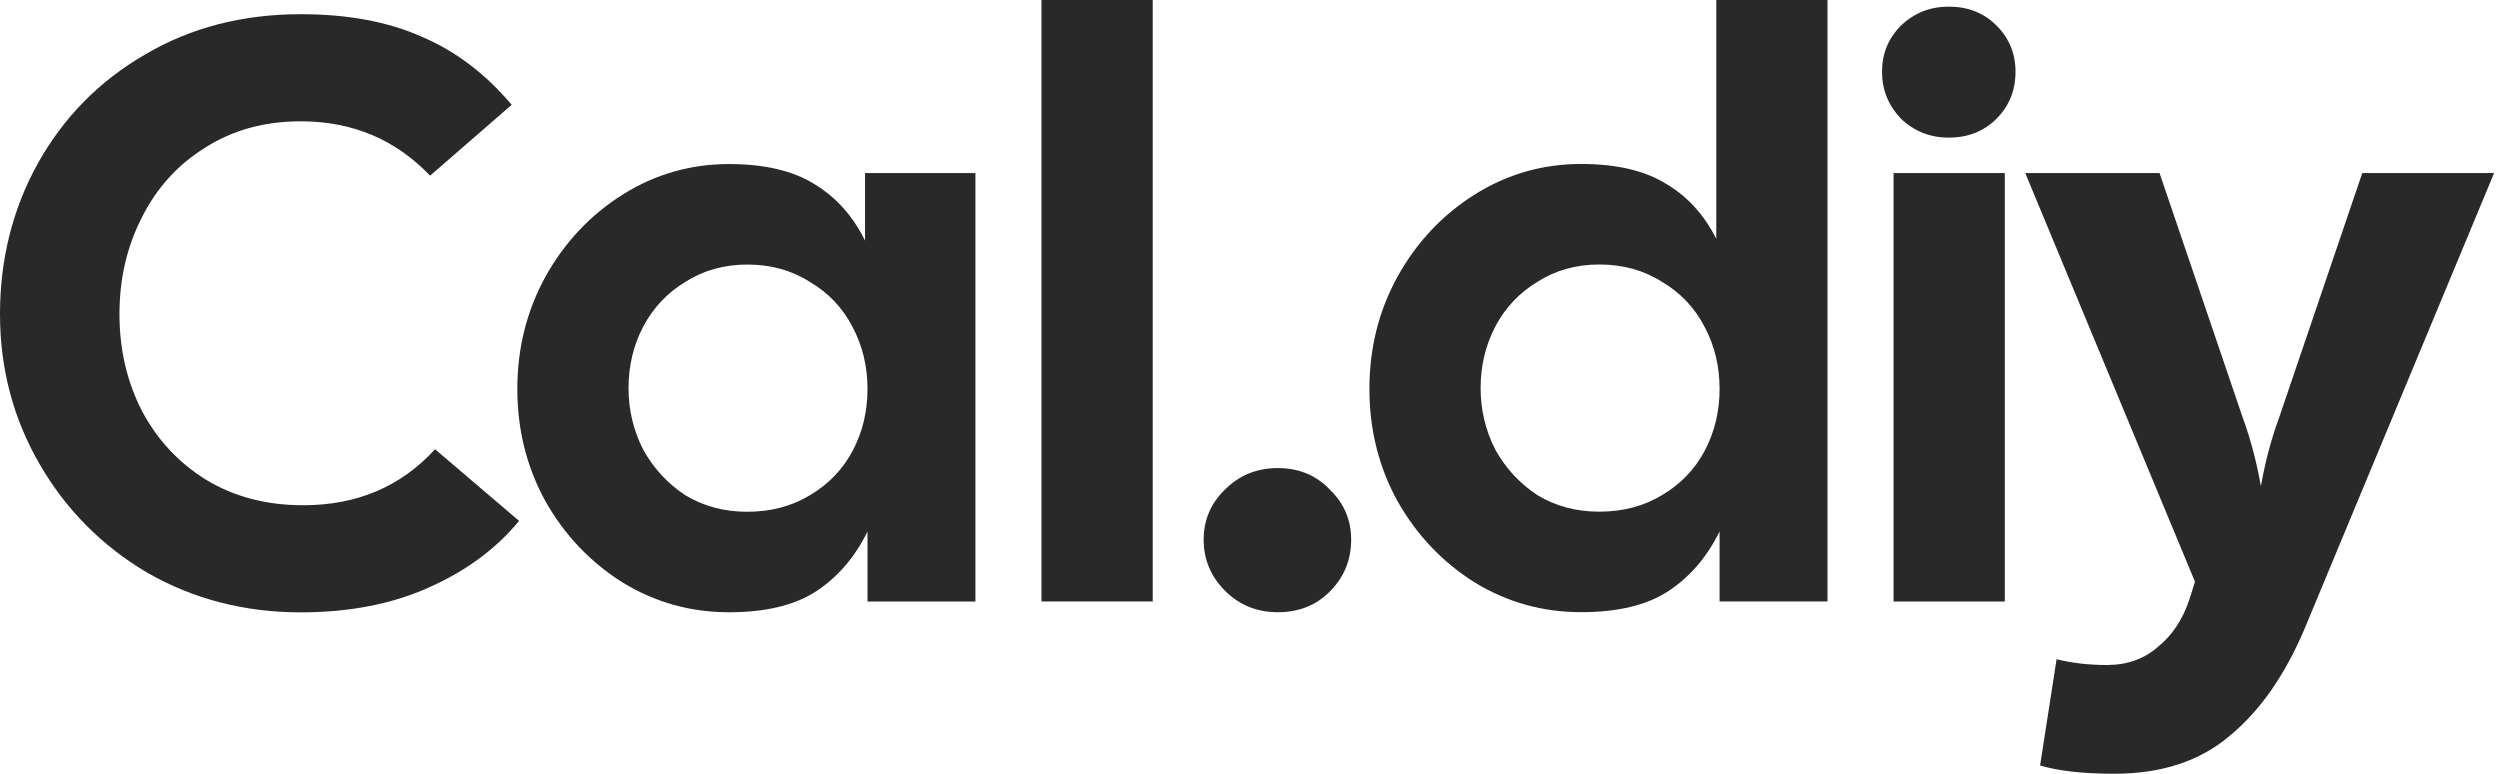
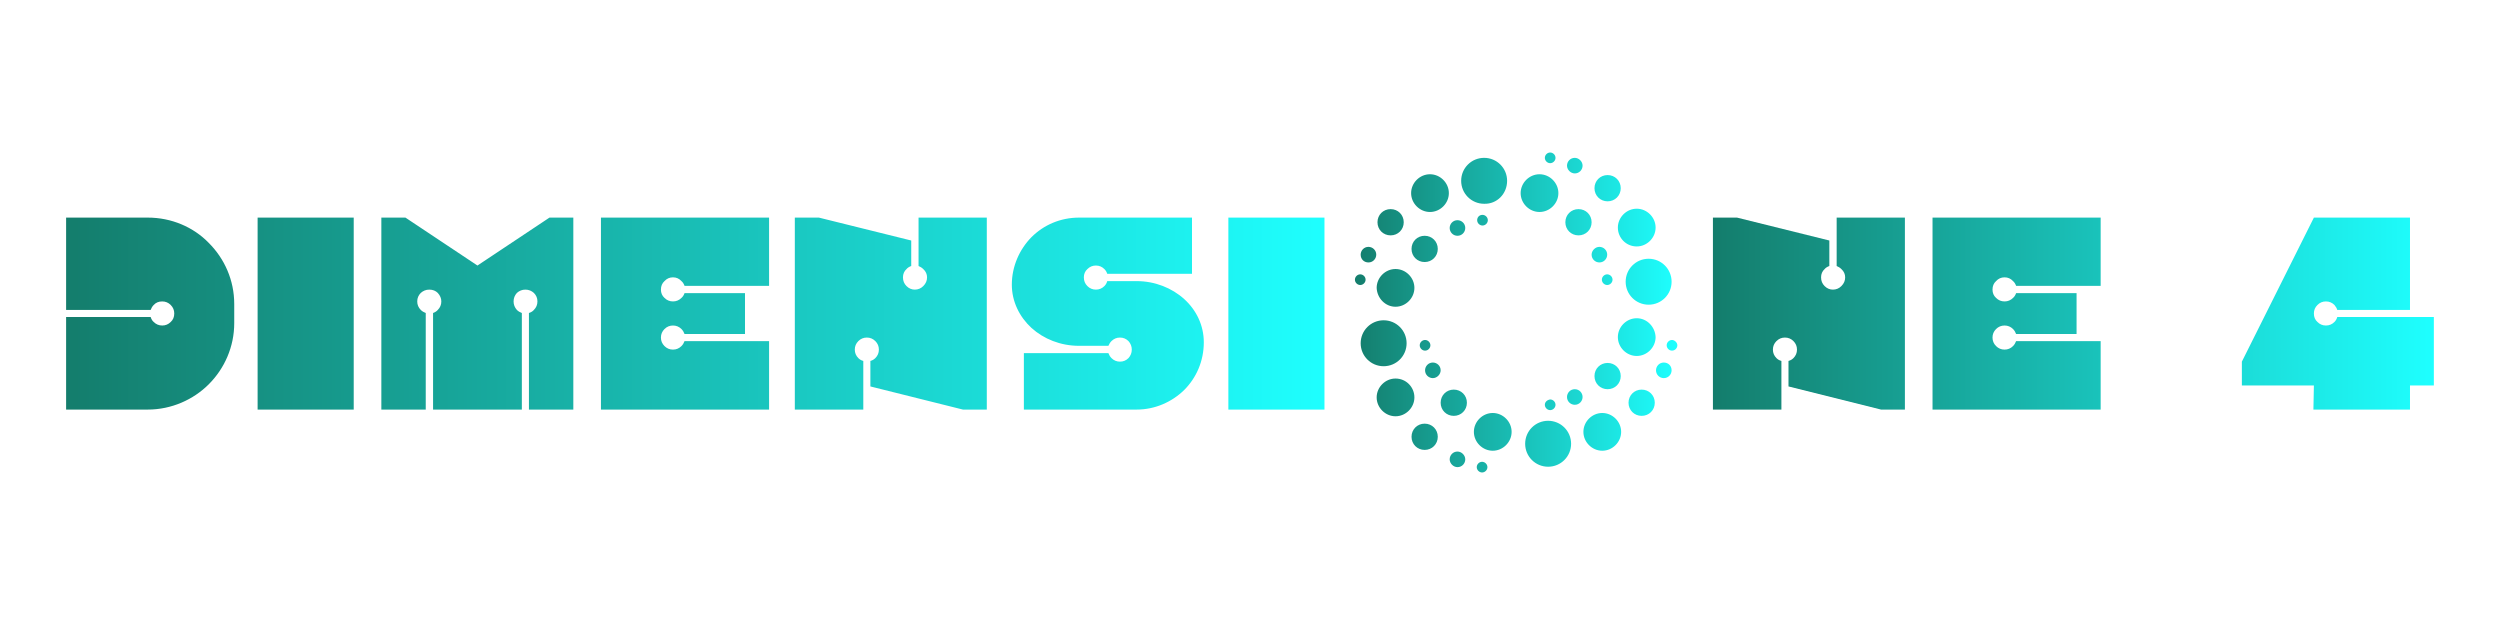
- <svg xmlns="http://www.w3.org/2000/svg" width="84" height="26" viewBox="0 0 84 26" fill="none">
-   <path d="M71.039 25.998C70.005 25.998 69.175 25.906 68.547 25.721L69.101 22.15C69.618 22.279 70.18 22.344 70.79 22.344C71.472 22.344 72.045 22.141 72.506 21.735C72.986 21.347 73.337 20.821 73.558 20.157L73.752 19.548L68.049 5.816H72.561L75.358 14.039C75.616 14.74 75.819 15.506 75.966 16.336C76.114 15.506 76.317 14.74 76.576 14.039L79.372 5.816H83.801L77.434 21.126C76.769 22.695 75.93 23.894 74.915 24.725C73.918 25.574 72.626 25.998 71.039 25.998Z" fill="#292929" />
-   <path d="M63.624 5.815H67.361V20.211H63.624V5.815ZM63.236 2.41C63.236 1.801 63.449 1.284 63.873 0.859C64.316 0.435 64.851 0.223 65.479 0.223C66.125 0.223 66.66 0.435 67.084 0.859C67.509 1.284 67.721 1.801 67.721 2.41C67.721 3.037 67.509 3.563 67.084 3.988C66.66 4.412 66.125 4.624 65.479 4.624C64.851 4.624 64.316 4.412 63.873 3.988C63.449 3.545 63.236 3.019 63.236 2.41Z" fill="#292929" />
-   <path d="M53.127 20.569C51.835 20.569 50.644 20.237 49.555 19.573C48.466 18.89 47.599 17.976 46.953 16.832C46.325 15.688 46.012 14.433 46.012 13.067C46.012 11.701 46.325 10.446 46.953 9.302C47.599 8.139 48.466 7.216 49.555 6.533C50.644 5.851 51.835 5.509 53.127 5.509C54.308 5.509 55.258 5.731 55.978 6.174C56.698 6.598 57.261 7.216 57.667 8.028V0H61.404V20.209H57.778V17.856C57.353 18.724 56.772 19.397 56.033 19.877C55.314 20.339 54.345 20.569 53.127 20.569ZM49.749 13.039C49.749 13.777 49.915 14.47 50.247 15.116C50.598 15.743 51.069 16.251 51.659 16.638C52.268 17.007 52.961 17.192 53.736 17.192C54.529 17.192 55.231 17.007 55.84 16.638C56.467 16.269 56.947 15.771 57.279 15.143C57.611 14.516 57.778 13.824 57.778 13.067C57.778 12.31 57.611 11.618 57.279 10.991C56.947 10.345 56.467 9.837 55.84 9.468C55.231 9.08 54.529 8.887 53.736 8.887C52.961 8.887 52.268 9.08 51.659 9.468C51.05 9.837 50.58 10.335 50.247 10.963C49.915 11.591 49.749 12.283 49.749 13.039Z" fill="#292929" />
-   <path d="M42.935 20.571C42.234 20.571 41.643 20.331 41.163 19.852C40.683 19.372 40.443 18.799 40.443 18.135C40.443 17.471 40.683 16.908 41.163 16.446C41.643 15.966 42.234 15.727 42.935 15.727C43.636 15.727 44.218 15.966 44.679 16.446C45.159 16.908 45.399 17.471 45.399 18.135C45.399 18.818 45.159 19.399 44.679 19.879C44.218 20.341 43.636 20.571 42.935 20.571Z" fill="#292929" />
-   <path d="M34.994 0H38.731V20.209H34.994V0Z" fill="#292929" />
-   <path d="M24.497 20.572C23.205 20.572 22.014 20.24 20.925 19.575C19.837 18.892 18.969 17.979 18.323 16.835C17.696 15.69 17.382 14.435 17.382 13.069C17.382 11.704 17.696 10.449 18.323 9.304C18.969 8.142 19.837 7.219 20.925 6.536C22.014 5.853 23.205 5.512 24.497 5.512C25.678 5.512 26.628 5.733 27.348 6.176C28.086 6.619 28.659 7.256 29.065 8.086V5.816H32.774V20.212H29.148V17.859C28.723 18.726 28.142 19.4 27.404 19.88C26.684 20.341 25.715 20.572 24.497 20.572ZM21.119 13.042C21.119 13.78 21.285 14.472 21.617 15.118C21.968 15.746 22.439 16.253 23.029 16.641C23.639 17.01 24.331 17.195 25.106 17.195C25.899 17.195 26.601 17.01 27.21 16.641C27.837 16.272 28.317 15.773 28.649 15.146C28.982 14.518 29.148 13.826 29.148 13.069C29.148 12.313 28.982 11.621 28.649 10.993C28.317 10.347 27.837 9.84 27.21 9.471C26.601 9.083 25.899 8.889 25.106 8.889C24.331 8.889 23.639 9.083 23.029 9.471C22.42 9.84 21.95 10.338 21.617 10.966C21.285 11.593 21.119 12.285 21.119 13.042Z" fill="#292929" />
-   <path d="M10.105 20.575C8.222 20.575 6.506 20.132 4.955 19.247C3.424 18.342 2.215 17.124 1.329 15.592C0.443 14.06 0 12.381 0 10.554C0 8.708 0.424 7.019 1.273 5.487C2.141 3.937 3.341 2.719 4.872 1.833C6.404 0.929 8.148 0.477 10.105 0.477C11.674 0.477 13.021 0.726 14.147 1.224C15.291 1.704 16.306 2.47 17.192 3.522L14.451 5.903C13.288 4.685 11.84 4.076 10.105 4.076C8.887 4.076 7.816 4.371 6.893 4.961C5.971 5.534 5.26 6.318 4.762 7.315C4.263 8.293 4.014 9.372 4.014 10.554C4.014 11.735 4.263 12.815 4.762 13.793C5.278 14.771 5.998 15.546 6.921 16.118C7.862 16.69 8.951 16.976 10.188 16.976C11.996 16.976 13.473 16.349 14.617 15.094L17.441 17.502C16.666 18.444 15.651 19.191 14.396 19.745C13.159 20.299 11.729 20.575 10.105 20.575Z" fill="#292929" />
+ <svg xmlns="http://www.w3.org/2000/svg" width="104" height="26" viewBox="0 0 13187 3297" version="1.1" xml:space="preserve" style="fill-rule:evenodd;clip-rule:evenodd;stroke-linejoin:round;stroke-miterlimit:2;">
+   <g>
+     <g id="SvgjsG11662" />
+     <g>
+       <g id="SvgjsG11663">
+         <path d="M348.235,1634.942l0,-487.052l430.997,0c124.566,0 240.412,49.826 321.38,133.285c83.459,83.459 134.531,196.814 134.531,322.625l0,100.898c0,124.566 -51.072,239.166 -134.531,322.625c-80.968,80.968 -196.814,133.285 -321.38,133.285l-430.997,0l0,-488.298l445.945,0c3.737,11.211 8.72,19.931 16.194,26.159c12.457,12.457 27.404,18.685 44.844,18.685c17.439,0 32.387,-6.228 44.844,-18.685c12.457,-11.211 18.685,-26.159 18.685,-44.844c0,-17.439 -6.228,-32.387 -18.685,-44.844c-12.457,-12.457 -27.404,-18.685 -44.844,-18.685c-18.685,0 -33.633,6.228 -44.844,18.685c-7.474,7.474 -12.457,16.194 -16.194,26.159l-445.945,0Zm1517.21,525.667l-506.982,0l0,-1012.719l506.982,0l0,1012.719Zm145.742,0l0,-1012.719l127.057,0l379.925,252.868l379.925,-252.868l125.811,0l0,1012.719l-234.184,0l0,-509.474c11.211,-3.737 19.931,-8.72 26.159,-16.194c12.457,-12.457 18.685,-27.404 18.685,-44.844c0,-17.439 -6.228,-32.387 -18.685,-44.844c-12.457,-11.211 -27.404,-17.439 -44.844,-17.439c-17.439,0 -32.387,6.228 -44.844,17.439c-11.211,12.457 -17.439,27.404 -17.439,44.844c0,17.439 6.228,32.387 17.439,44.844c7.474,7.474 16.194,12.457 26.159,16.194l0,509.474l-468.367,0l0,-509.474c9.965,-3.737 18.685,-8.72 24.913,-16.194c12.457,-12.457 18.685,-27.404 18.685,-44.844c0,-16.194 -6.228,-31.141 -18.685,-44.844c-11.211,-11.211 -26.159,-17.439 -44.844,-17.439c-17.439,0 -32.387,6.228 -44.844,17.439c-12.457,12.457 -18.685,27.404 -18.685,44.844c0,17.439 6.228,32.387 18.685,44.844c7.474,7.474 16.194,12.457 26.159,16.194l0,509.474l-234.184,0Zm1158.461,0l0,-1012.719l886.908,0l0,359.995l-445.945,0c-3.737,-9.965 -8.72,-18.685 -16.194,-24.913c-12.457,-13.702 -27.404,-19.931 -44.844,-19.931c-17.439,0 -32.387,6.228 -44.844,19.931c-12.457,11.211 -18.685,26.159 -18.685,44.844c0,17.439 6.228,32.387 18.685,43.598c12.457,12.457 27.404,18.685 44.844,18.685c17.439,0 32.387,-6.228 44.844,-18.685c7.474,-6.228 12.457,-14.948 16.194,-24.913l318.888,0l0,215.499l-318.888,0c-3.737,-9.965 -8.72,-18.685 -16.194,-26.159c-12.457,-12.457 -27.404,-18.685 -44.844,-18.685c-17.439,0 -32.387,6.228 -44.844,18.685c-12.457,12.457 -18.685,27.404 -18.685,44.844c0,17.439 6.228,32.387 18.685,44.844c12.457,12.457 27.404,18.685 44.844,18.685c17.439,0 32.387,-6.228 44.844,-18.685c7.474,-7.474 12.457,-16.194 16.194,-26.159l445.945,0l0,361.241l-886.908,0Zm1022.685,0l0,-1012.719l127.057,0l487.052,120.829l0,134.531c-9.965,3.737 -18.685,8.72 -24.913,16.194c-12.457,11.211 -18.685,26.159 -18.685,43.598c0,18.685 6.228,33.633 18.685,46.089c12.457,12.457 27.404,18.685 43.598,18.685c17.439,0 32.387,-6.228 44.844,-18.685c13.702,-13.702 19.931,-28.65 19.931,-46.089c0,-16.194 -6.228,-31.141 -19.931,-43.598c-7.474,-7.474 -16.194,-12.457 -24.913,-16.194l0,-255.36l359.995,0l0,1012.719l-125.811,0l-488.298,-122.074l0,-134.531c9.965,-2.491 18.685,-7.474 26.159,-14.948c12.457,-12.457 18.685,-27.404 18.685,-44.844c0,-17.439 -6.228,-32.387 -18.685,-44.844c-12.457,-12.457 -27.404,-18.685 -44.844,-18.685c-17.439,0 -32.387,6.228 -44.844,18.685c-12.457,12.457 -18.685,27.404 -18.685,44.844c0,17.439 6.228,32.387 18.685,44.844c7.474,7.474 16.194,12.457 26.159,14.948l0,256.605l-361.241,0Zm1499.771,-1012.719l595.424,0l0,296.466l-447.191,0c-2.491,-8.72 -7.474,-17.439 -14.948,-24.913c-12.457,-12.457 -27.404,-18.685 -44.844,-18.685c-17.439,0 -32.387,6.228 -44.844,18.685c-12.457,11.211 -18.685,26.159 -18.685,43.598c0,18.685 6.228,33.633 18.685,46.089c12.457,12.457 27.404,18.685 44.844,18.685c17.439,0 32.387,-6.228 44.844,-18.685c7.474,-7.474 12.457,-16.194 14.948,-26.159l155.707,0c95.916,0 185.603,36.124 250.377,94.67c64.774,58.546 103.39,139.514 103.39,227.955c0,98.407 -38.615,186.849 -103.39,251.623c-64.774,63.529 -154.461,103.39 -250.377,103.39l-595.424,0l0,-297.712l445.945,0c3.737,9.965 8.72,18.685 16.194,26.159c12.457,12.457 27.404,18.685 44.844,18.685c17.439,0 32.387,-6.228 44.844,-18.685c11.211,-12.457 17.439,-27.404 17.439,-44.844c0,-17.439 -6.228,-32.387 -17.439,-44.844c-12.457,-12.457 -27.404,-18.685 -44.844,-18.685c-17.439,0 -32.387,6.228 -44.844,18.685c-7.474,7.474 -12.457,16.194 -16.194,24.913l-154.461,0c-98.407,0 -186.849,-36.124 -251.623,-94.67c-63.529,-58.546 -103.39,-139.514 -103.39,-227.955c0,-95.916 39.861,-185.603 103.39,-250.377c64.774,-64.774 153.216,-103.39 251.623,-103.39Zm1294.238,1012.719l-506.982,0l0,-1012.719l506.982,0l0,1012.719Z" style="fill:url(#_Linear1);fill-rule:nonzero;" />
+       </g>
+       <g id="SvgjsG11664">
+         <path d="M7542.976,1118.289c54.098,0 99.541,-45.443 99.541,-99.541c0,-54.098 -45.443,-99.541 -99.541,-99.541c-54.098,0 -99.541,45.443 -99.541,99.541c0,54.098 45.443,99.541 99.541,99.541Zm-54.098,703.277c0,15.148 12.984,28.131 28.131,28.131c15.148,0 28.131,-12.984 28.131,-28.131c0,-15.148 -12.984,-28.131 -28.131,-28.131c-15.148,0 -28.131,12.984 -28.131,28.131Zm199.082,-577.769c23.803,0 41.115,-19.475 41.115,-41.115c0,-23.803 -19.475,-41.115 -41.115,-41.115c-23.803,0 -41.115,19.475 -41.115,41.115c0,21.639 17.311,41.115 41.115,41.115Zm-326.753,374.36c54.098,0 99.541,-45.443 99.541,-99.541c0,-54.098 -45.443,-99.541 -99.541,-99.541c-54.098,0 -99.541,45.443 -99.541,99.541c2.164,54.098 45.443,99.541 99.541,99.541Zm-142.819,-233.704c23.803,0 41.115,-19.475 41.115,-41.115c0,-23.803 -19.475,-41.115 -41.115,-41.115c-23.803,0 -41.115,19.475 -41.115,41.115c0,23.803 17.311,41.115 41.115,41.115Zm-15.148,90.885c0,-15.148 -12.984,-28.131 -28.131,-28.131c-15.148,0 -28.131,12.984 -28.131,28.131c0,15.148 12.984,28.131 28.131,28.131c15.148,0 28.131,-12.984 28.131,-28.131Zm132,-233.704c38.951,0 69.246,-30.295 69.246,-69.246c0,-38.951 -30.295,-69.246 -69.246,-69.246c-38.951,0 -69.246,30.295 -69.246,69.246c0,38.951 30.295,69.246 69.246,69.246Zm841.769,-380.852c15.148,0 28.131,-12.984 28.131,-28.131c0,-15.148 -12.984,-28.131 -28.131,-28.131c-15.148,0 -28.131,12.984 -28.131,28.131c0,15.148 12.984,28.131 28.131,28.131Zm-757.375,949.965c0,-67.082 -54.098,-121.18 -121.18,-121.18c-67.082,0 -121.18,54.098 -121.18,121.18c0,67.082 54.098,121.18 121.18,121.18c67.082,0 121.18,-54.098 121.18,-121.18Zm1213.965,-510.687c54.098,0 99.541,-45.443 99.541,-99.541c0,-54.098 -45.443,-99.541 -99.541,-99.541c-54.098,0 -99.541,45.443 -99.541,99.541c0,54.098 43.279,99.541 99.541,99.541Zm-222.885,683.802c0,38.951 30.295,69.246 69.246,69.246c38.951,0 69.246,-30.295 69.246,-69.246c0,-38.951 -30.295,-69.246 -69.246,-69.246c-38.951,0 -69.246,30.295 -69.246,69.246Zm69.246,-921.834c38.951,0 69.246,-30.295 69.246,-69.246c0,-38.951 -30.295,-69.246 -69.246,-69.246c-38.951,0 -69.246,30.295 -69.246,69.246c0,38.951 30.295,69.246 69.246,69.246Zm-153.639,179.606c38.951,0 69.246,-30.295 69.246,-69.246c0,-38.951 -30.295,-69.246 -69.246,-69.246c-38.951,0 -69.246,30.295 -69.246,69.246c0,38.951 30.295,69.246 69.246,69.246Zm248.852,244.524c0,67.082 54.098,121.18 121.18,121.18c67.082,0 121.18,-54.098 121.18,-121.18c0,-67.082 -54.098,-121.18 -121.18,-121.18c-67.082,0 -121.18,54.098 -121.18,121.18Zm-69.246,-10.82c0,-15.148 -12.984,-28.131 -28.131,-28.131c-15.148,0 -28.131,12.984 -28.131,28.131c0,15.148 12.984,28.131 28.131,28.131c15.148,0 28.131,-12.984 28.131,-28.131Zm-199.082,-560.458c23.803,0 41.115,-19.475 41.115,-41.115c0,-21.639 -19.475,-41.115 -41.115,-41.115c-23.803,0 -41.115,19.475 -41.115,41.115c0,21.639 19.475,41.115 41.115,41.115Zm129.836,469.573c23.803,0 41.115,-19.475 41.115,-41.115c0,-23.803 -19.475,-41.115 -41.115,-41.115c-21.639,0 -41.115,19.475 -41.115,41.115c0,23.803 19.475,41.115 41.115,41.115Zm-852.588,-71.41c0,-38.951 -30.295,-69.246 -69.246,-69.246c-38.951,0 -69.246,30.295 -69.246,69.246c0,38.951 30.295,69.246 69.246,69.246c38.951,0 69.246,-30.295 69.246,-69.246Zm722.753,740.064c-23.803,0 -41.115,19.475 -41.115,41.115c0,23.803 19.475,41.115 41.115,41.115c23.803,0 41.115,-19.475 41.115,-41.115c0,-21.639 -17.311,-41.115 -41.115,-41.115Zm-140.655,166.623c-67.082,0 -121.18,54.098 -121.18,121.18c0,67.082 54.098,121.18 121.18,121.18c67.082,0 121.18,-54.098 121.18,-121.18c0,-67.082 -54.098,-121.18 -121.18,-121.18Zm285.639,-41.115c-54.098,0 -99.541,45.443 -99.541,99.541c0,54.098 45.443,99.541 99.541,99.541c54.098,0 99.541,-45.443 99.541,-99.541c0,-54.098 -45.443,-99.541 -99.541,-99.541Zm-302.95,-43.279c0,15.148 12.984,28.131 28.131,28.131c15.148,0 28.131,-12.984 28.131,-28.131c0,-15.148 -12.984,-28.131 -28.131,-28.131c-15.148,2.164 -28.131,12.984 -28.131,28.131Zm670.818,-341.901c-15.148,0 -28.131,12.984 -28.131,28.131c0,15.148 12.984,28.131 28.131,28.131c15.148,0 28.131,-12.984 28.131,-28.131c0,-15.148 -15.148,-28.131 -28.131,-28.131Zm-43.279,119.016c-23.803,0 -41.115,19.475 -41.115,41.115c0,23.803 19.475,41.115 41.115,41.115c23.803,0 41.115,-19.475 41.115,-41.115c0,-23.803 -17.311,-41.115 -41.115,-41.115Zm-655.671,-794.162c54.098,0 99.541,-45.443 99.541,-99.541c0,-54.098 -45.443,-99.541 -99.541,-99.541c-54.098,0 -99.541,45.443 -99.541,99.541c0,54.098 45.443,99.541 99.541,99.541Zm512.851,560.458c-54.098,0 -99.541,45.443 -99.541,99.541c0,54.098 45.443,99.541 99.541,99.541c54.098,0 99.541,-45.443 99.541,-99.541c-2.164,-54.098 -45.443,-99.541 -99.541,-99.541Zm-1272.391,318.098c-54.098,0 -99.541,45.443 -99.541,99.541c0,54.098 45.443,99.541 99.541,99.541c54.098,0 99.541,-45.443 99.541,-99.541c0,-54.098 -43.279,-99.541 -99.541,-99.541Zm1298.358,58.426c-38.951,0 -69.246,30.295 -69.246,69.246c0,38.951 30.295,69.246 69.246,69.246c38.951,0 69.246,-30.295 69.246,-69.246c0,-38.951 -30.295,-69.246 -69.246,-69.246Zm-1101.44,-142.819c-23.803,0 -41.115,19.475 -41.115,41.115c0,23.803 19.475,41.115 41.115,41.115c21.639,0 41.115,-19.475 41.115,-41.115c0,-23.803 -19.475,-41.115 -41.115,-41.115Zm110.36,142.819c-38.951,0 -69.246,30.295 -69.246,69.246c0,38.951 30.295,69.246 69.246,69.246c38.951,0 69.246,-30.295 69.246,-69.246c0,-38.951 -30.295,-69.246 -69.246,-69.246Zm19.475,326.753c-23.803,0 -41.115,19.475 -41.115,41.115c0,21.639 19.475,41.115 41.115,41.115c23.803,0 41.115,-19.475 41.115,-41.115c0,-21.639 -19.475,-41.115 -41.115,-41.115Zm-173.114,-147.147c-38.951,0 -69.246,30.295 -69.246,69.246c0,38.951 30.295,69.246 69.246,69.246c38.951,0 69.246,-30.295 69.246,-69.246c0,-38.951 -30.295,-69.246 -69.246,-69.246Zm276.983,-1073.309c0,15.148 12.984,28.131 28.131,28.131c15.148,0 28.131,-12.984 28.131,-28.131c0,-15.148 -12.984,-28.131 -28.131,-28.131c-17.311,0 -28.131,12.984 -28.131,28.131Zm157.967,-207.737c0,-67.082 -54.098,-121.18 -121.18,-121.18c-67.082,0 -121.18,54.098 -121.18,121.18c0,67.082 54.098,121.18 121.18,121.18c67.082,2.164 121.18,-51.934 121.18,-121.18Zm-132,1482.292c-15.148,0 -28.131,12.984 -28.131,28.131c0,15.148 12.984,28.131 28.131,28.131c15.148,0 28.131,-12.984 28.131,-28.131c0,-15.148 -12.984,-28.131 -28.131,-28.131Zm56.262,-257.508c-54.098,0 -99.541,45.443 -99.541,99.541c0,54.098 45.443,99.541 99.541,99.541c54.098,0 99.541,-45.443 99.541,-99.541c0,-54.098 -45.443,-99.541 -99.541,-99.541Z" style="fill:url(#_Linear2);fill-rule:nonzero;" />
+       </g>
+       <g id="SvgjsG11665">
+         <path d="M9035.516,2160.609l0,-1012.719l127.057,0l487.052,120.829l0,134.531c-9.965,3.737 -18.685,8.72 -24.913,16.194c-12.457,11.211 -18.685,26.159 -18.685,43.598c0,18.685 6.228,33.633 18.685,46.089c12.457,12.457 27.404,18.685 43.598,18.685c17.439,0 32.387,-6.228 44.844,-18.685c13.702,-13.702 19.931,-28.65 19.931,-46.089c0,-16.194 -6.228,-31.141 -19.931,-43.598c-7.474,-7.474 -16.194,-12.457 -24.913,-16.194l0,-255.36l359.995,0l0,1012.719l-125.811,0l-488.298,-122.074l0,-134.531c9.965,-2.491 18.685,-7.474 26.159,-14.948c12.457,-12.457 18.685,-27.404 18.685,-44.844c0,-17.439 -6.228,-32.387 -18.685,-44.844c-12.457,-12.457 -27.404,-18.685 -44.844,-18.685c-17.439,0 -32.387,6.228 -44.844,18.685c-12.457,12.457 -18.685,27.404 -18.685,44.844c0,17.439 6.228,32.387 18.685,44.844c7.474,7.474 16.194,12.457 26.159,14.948l0,256.605l-361.241,0Zm1158.461,0l0,-1012.719l886.908,0l0,359.995l-445.945,0c-3.737,-9.965 -8.72,-18.685 -16.194,-24.913c-12.457,-13.702 -27.404,-19.931 -44.844,-19.931c-17.439,0 -32.387,6.228 -44.844,19.931c-12.457,11.211 -18.685,26.159 -18.685,44.844c0,17.439 6.228,32.387 18.685,43.598c12.457,12.457 27.404,18.685 44.844,18.685c17.439,0 32.387,-6.228 44.844,-18.685c7.474,-6.228 12.457,-14.948 16.194,-24.913l318.888,0l0,215.499l-318.888,0c-3.737,-9.965 -8.72,-18.685 -16.194,-26.159c-12.457,-12.457 -27.404,-18.685 -44.844,-18.685c-17.439,0 -32.387,6.228 -44.844,18.685c-12.457,12.457 -18.685,27.404 -18.685,44.844c0,17.439 6.228,32.387 18.685,44.844c12.457,12.457 27.404,18.685 44.844,18.685c17.439,0 32.387,-6.228 44.844,-18.685c7.474,-7.474 12.457,-16.194 16.194,-26.159l445.945,0l0,361.241l-886.908,0Zm1631.811,-252.868l379.925,-759.851l506.982,0l0,487.052l-383.662,0c-2.491,-8.72 -7.474,-17.439 -14.948,-26.159c-12.457,-12.457 -27.404,-18.685 -44.844,-18.685c-17.439,0 -32.387,6.228 -44.844,18.685c-12.457,12.457 -18.685,27.404 -18.685,44.844c0,18.685 6.228,33.633 18.685,44.844c12.457,12.457 27.404,18.685 44.844,18.685c17.439,0 32.387,-6.228 44.844,-18.685c7.474,-7.474 12.457,-16.194 14.948,-26.159l509.474,0l0,361.241l-125.811,0l0,127.057l-509.474,0l2.491,-127.057l-379.925,0l0,-125.811Z" style="fill:url(#_Linear3);fill-rule:nonzero;" />
+       </g>
+     </g>
+   </g>
+   <defs>
+     <linearGradient id="_Linear1" x1="0" y1="0" x2="1" y2="0" gradientUnits="userSpaceOnUse" gradientTransform="matrix(6638.107,0,0,6638.107,348.2352,1147.89)">
+       <stop offset="0" style="stop-color:#147d6c;stop-opacity:1" />
+       <stop offset="1" style="stop-color:#1effff;stop-opacity:1" />
+     </linearGradient>
+     <linearGradient id="_Linear2" x1="0" y1="0" x2="1" y2="0" gradientUnits="userSpaceOnUse" gradientTransform="matrix(1700.849,0,0,1700.849,7146.977,804.5193)">
+       <stop offset="0" style="stop-color:#147d6c;stop-opacity:1" />
+       <stop offset="1" style="stop-color:#1effff;stop-opacity:1" />
+     </linearGradient>
+     <linearGradient id="_Linear3" x1="0" y1="0" x2="1" y2="0" gradientUnits="userSpaceOnUse" gradientTransform="matrix(3802.991,0,0,3802.991,9035.516,1147.89)">
+       <stop offset="0" style="stop-color:#147d6c;stop-opacity:1" />
+       <stop offset="1" style="stop-color:#1effff;stop-opacity:1" />
+     </linearGradient>
+   </defs>
</svg>
